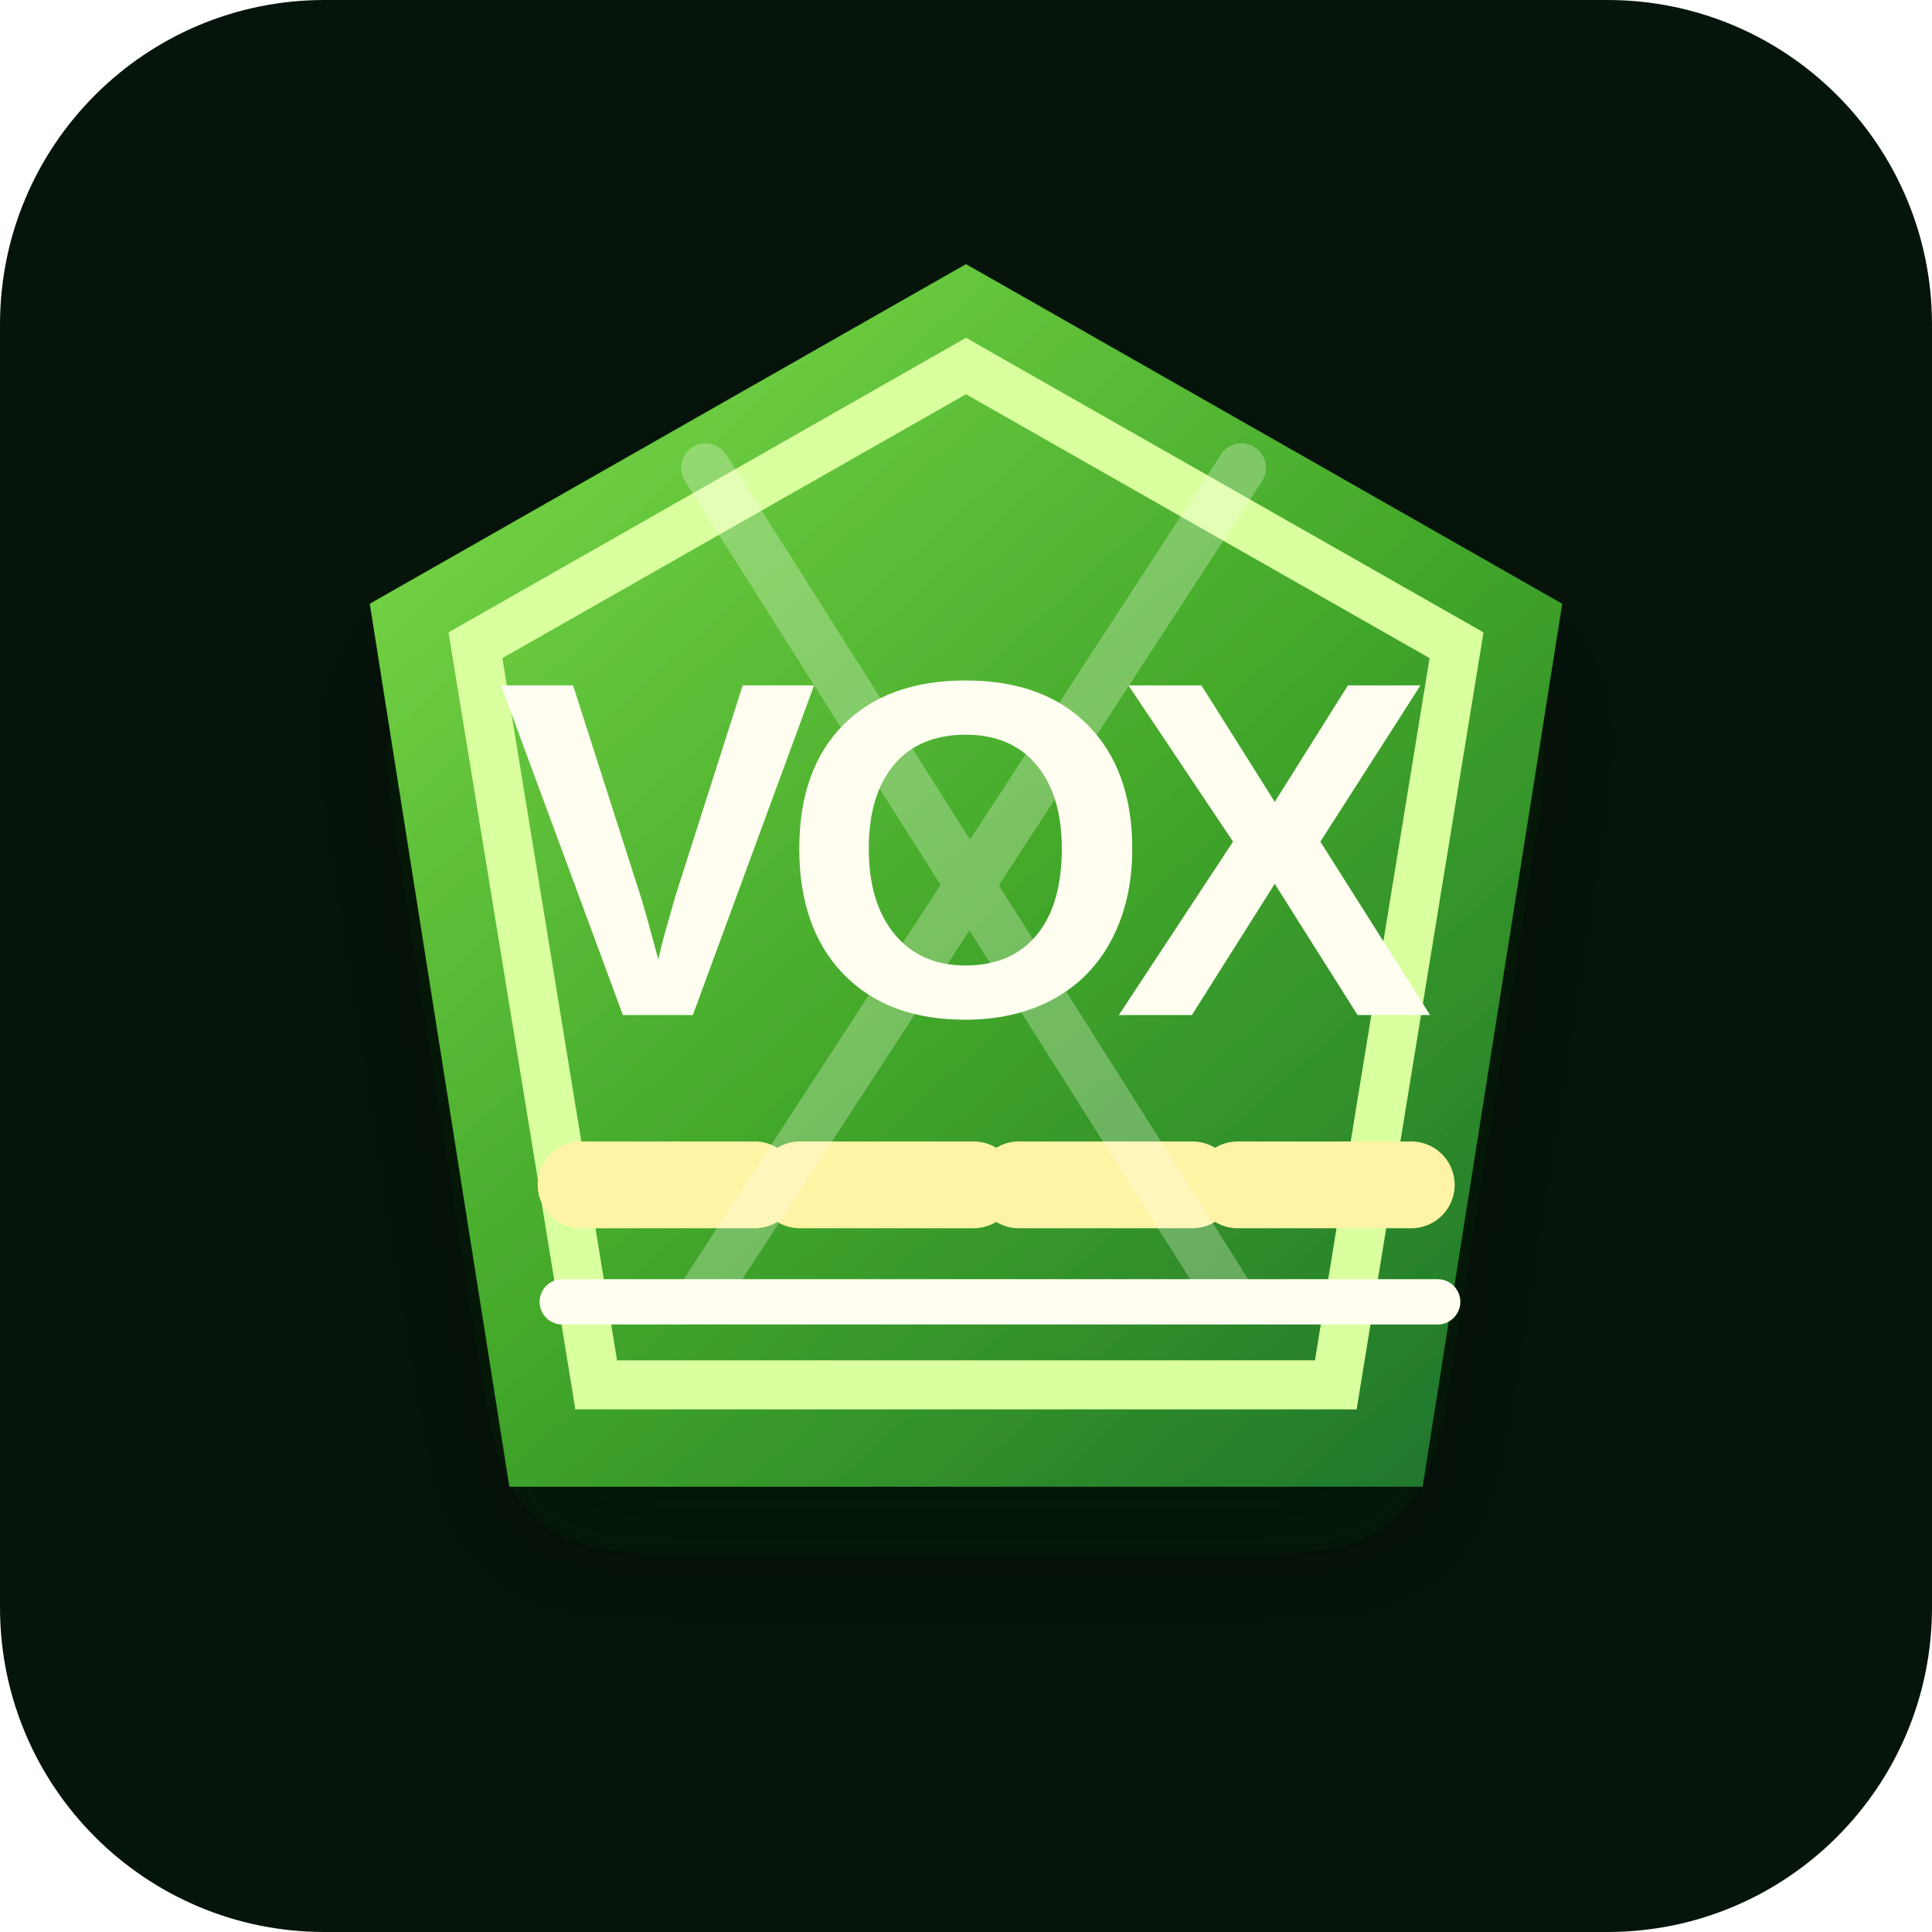
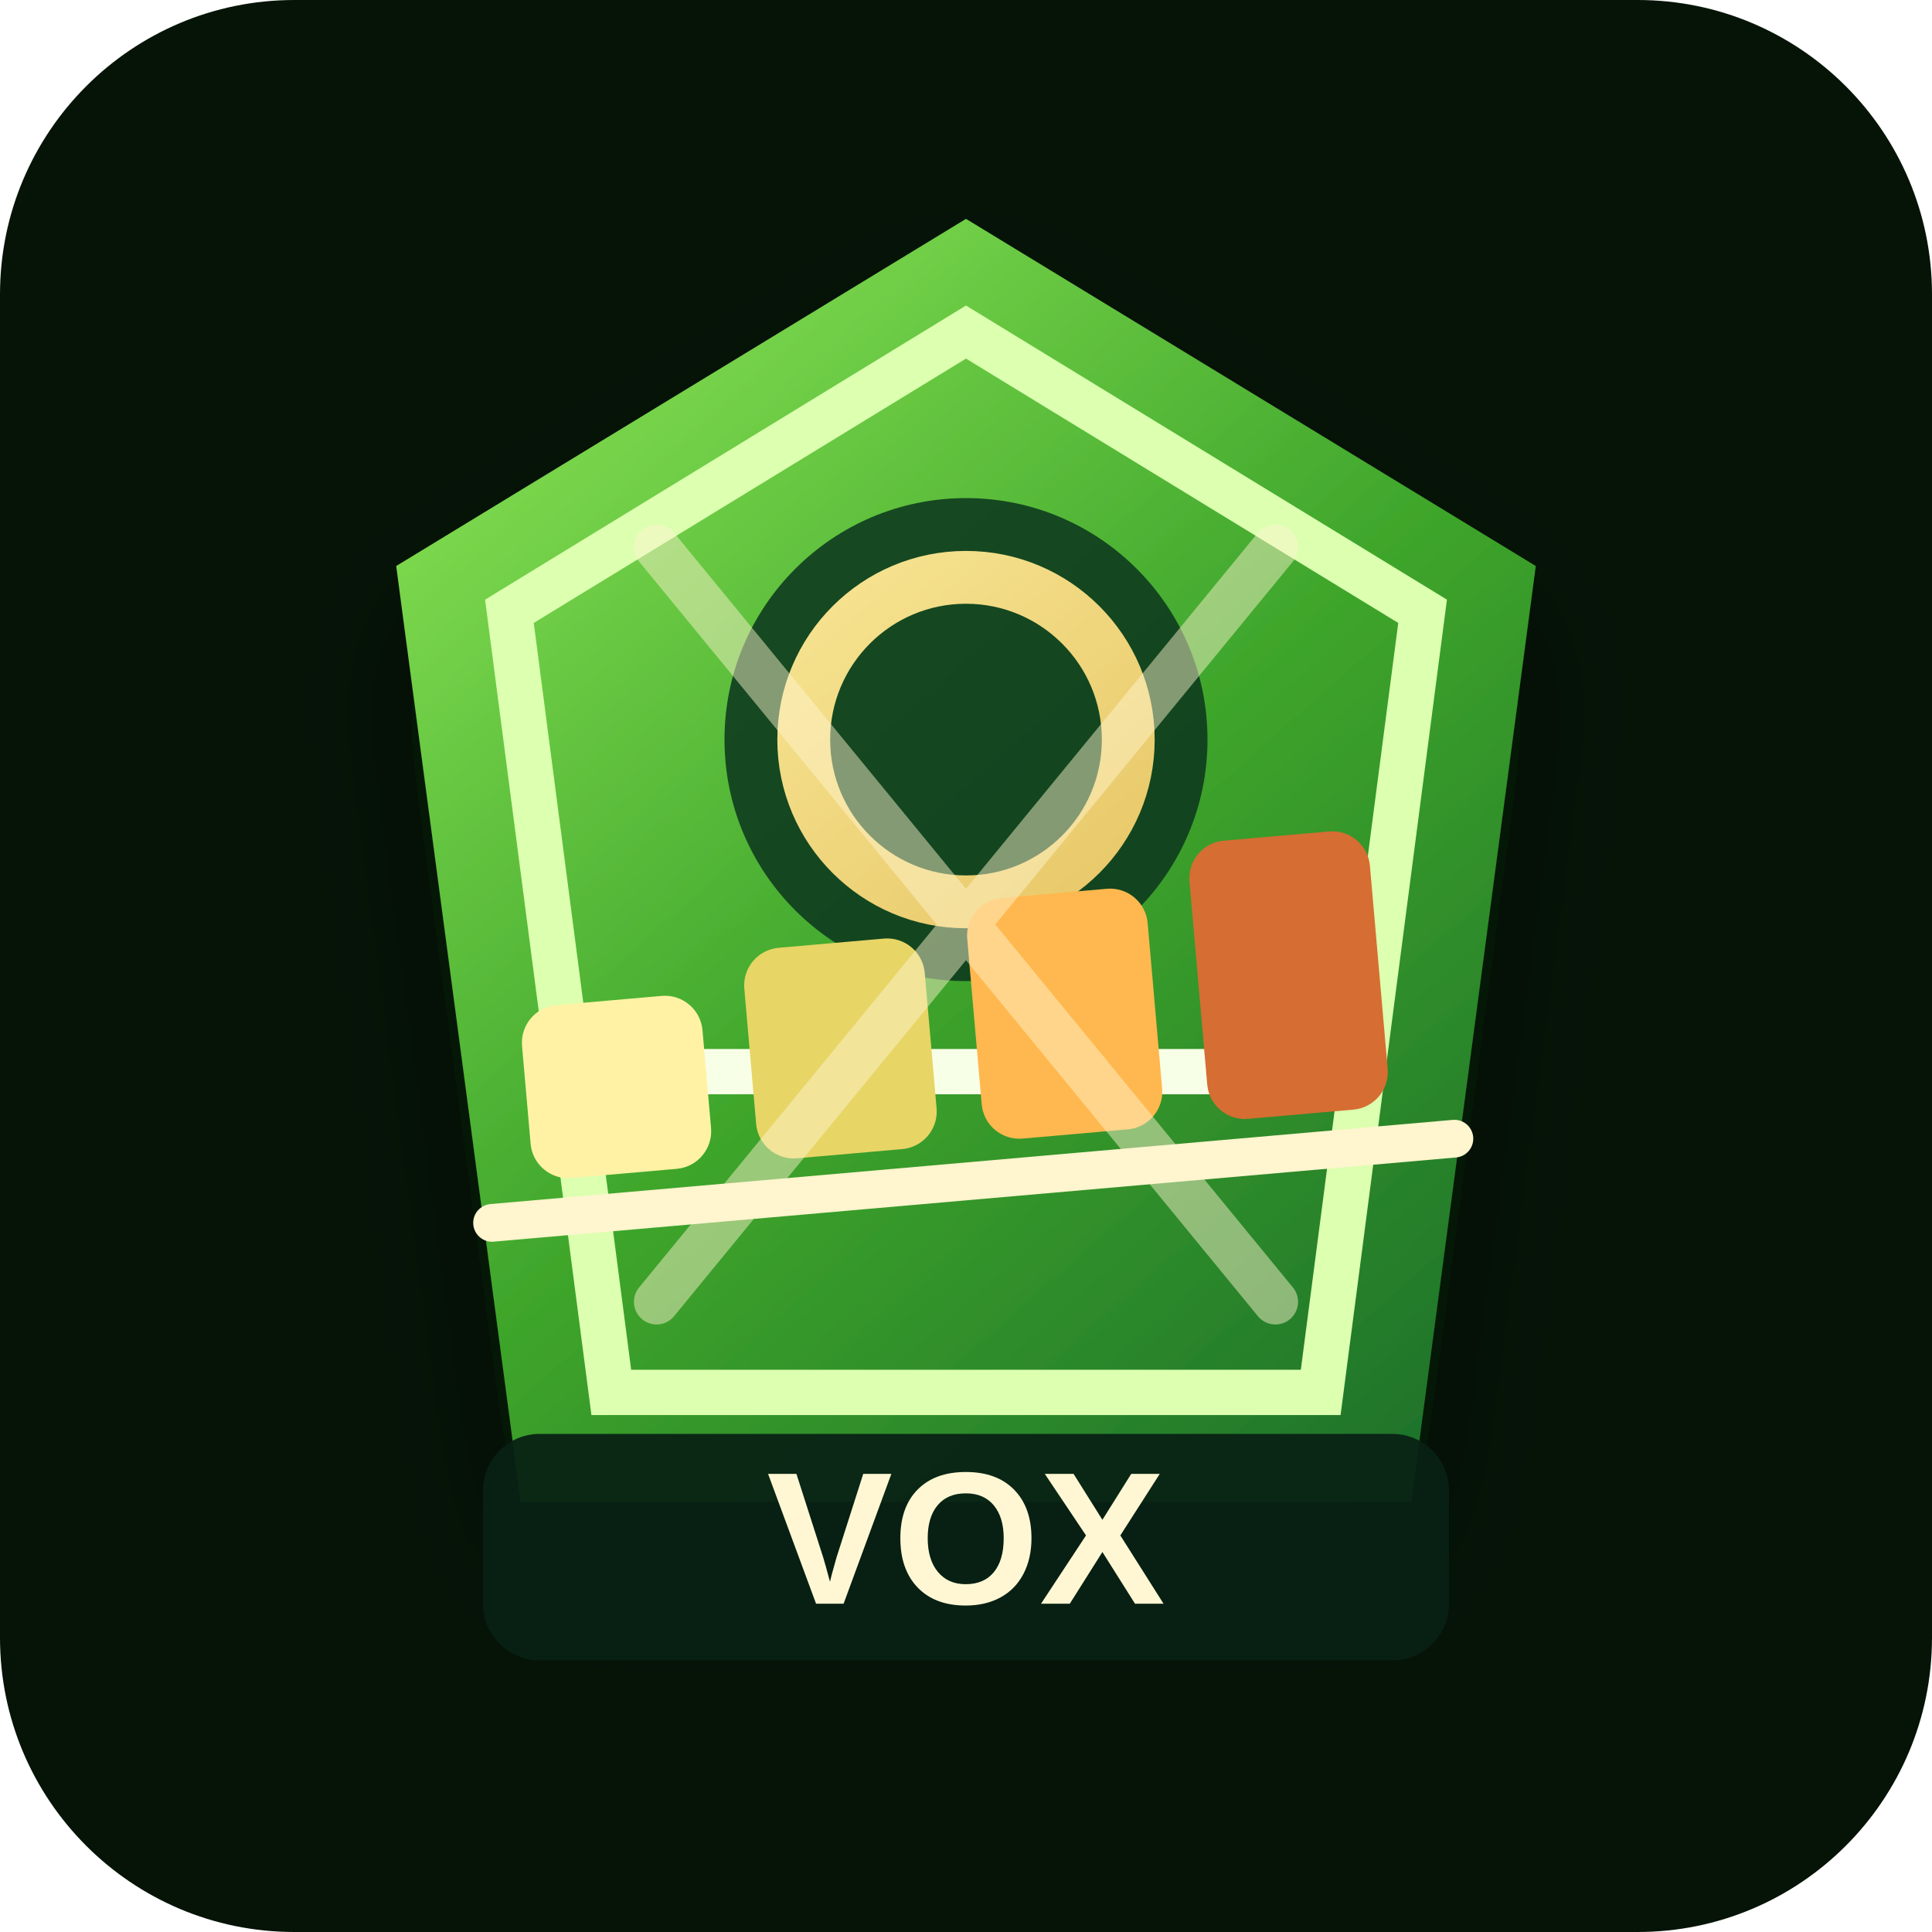
- <svg xmlns="http://www.w3.org/2000/svg" viewBox="0 0 512 512" role="img" aria-labelledby="title desc">
+ <svg xmlns="http://www.w3.org/2000/svg" viewBox="0 0 512 512" role="img" aria-labelledby="voxTitle voxDesc">
  <defs>
-     <linearGradient id="voxBg" x1="82" y1="62" x2="430" y2="450" gradientUnits="userSpaceOnUse">
-       <stop stop-color="#86e24e" />
-       <stop offset="0.5" stop-color="#42a72a" />
-       <stop offset="1" stop-color="#12632e" />
+     <linearGradient id="voxBg" x1="80" y1="56" x2="430" y2="454" gradientUnits="userSpaceOnUse">
+       <stop stop-color="#9af05d" />
+       <stop offset="0.48" stop-color="#3fa62c" />
+       <stop offset="1" stop-color="#0f5b28" />
    </linearGradient>
-     <filter id="drop" x="-20%" y="-20%" width="140%" height="140%">
-       <feDropShadow dx="0" dy="18" stdDeviation="18" flood-color="#001e0d" flood-opacity="0.45" />
+     <linearGradient id="voxGold" x1="144" y1="122" x2="372" y2="386" gradientUnits="userSpaceOnUse">
+       <stop stop-color="#fff4aa" />
+       <stop offset="1" stop-color="#d4a230" />
+     </linearGradient>
+     <filter id="voxShadow" x="-20%" y="-20%" width="140%" height="140%">
+       <feDropShadow dx="0" dy="18" stdDeviation="18" flood-color="#001908" flood-opacity="0.44" />
    </filter>
  </defs>
-   <rect width="512" height="512" rx="86" fill="#06150b" />
-   <path d="M256 70 414 160 377 394H135L98 160 256 70Z" fill="url(#voxBg)" filter="url(#drop)" />
-   <path d="M256 97 386 171 354 367H158l-32-196 130-74Z" fill="none" stroke="#d9ff9e" stroke-width="13" />
-   <text x="256" y="269" text-anchor="middle" fill="#fffef1" font-family="Arial Black, Arial, sans-serif" font-size="127" font-weight="900" letter-spacing="-10">VOX</text>
-   <path d="M154 314h46M212 314h46M270 314h46M328 314h46" stroke="#fff3a6" stroke-width="23" stroke-linecap="round" />
-   <path d="M149 345h232" stroke="#fffef1" stroke-width="12" stroke-linecap="round" />
-   <path d="M187 124 325 342M329 124 187 342" stroke="#fffef1" stroke-width="13" stroke-linecap="round" opacity="0.28" />
+   <rect width="512" height="512" rx="78" fill="#061408" />
+   <path d="M256 58 407 150 374 398H138l-33-248L256 58Z" fill="url(#voxBg)" filter="url(#voxShadow)" />
+   <path d="M256 88 377 162 350 369H162l-27-207 121-74Z" fill="none" stroke="#dcffb0" stroke-width="12" />
+   <circle cx="256" cy="196" r="64" fill="#0c391d" opacity="0.88" />
+   <circle cx="256" cy="196" r="43" fill="none" stroke="url(#voxGold)" stroke-width="14" />
+   <path d="M165 284h182" stroke="#f8ffe7" stroke-width="12" stroke-linecap="round" />
+   <g transform="translate(256 291) rotate(-5)">
+     <rect x="-116" y="-34" width="48" height="46" rx="10" fill="#fff2a4" />
+     <rect x="-56" y="-44" width="48" height="56" rx="10" fill="#e7d566" />
+     <rect x="4" y="-52" width="48" height="64" rx="10" fill="#ffb84f" />
+     <rect x="64" y="-62" width="48" height="74" rx="10" fill="#d66d32" />
+     <path d="M-128 22H128" stroke="#fff5ce" stroke-width="10" stroke-linecap="round" />
+   </g>
+   <path d="M174 145 338 345M338 145 174 345" stroke="#fff5ce" stroke-width="12" stroke-linecap="round" opacity="0.48" />
+   <rect x="128" y="380" width="256" height="60" rx="15" fill="#082114" opacity="0.94" />
+   <text x="256" y="425" text-anchor="middle" fill="#fff7d4" font-family="Arial Black, Arial, sans-serif" font-size="50" font-weight="900">VOX</text>
</svg>
